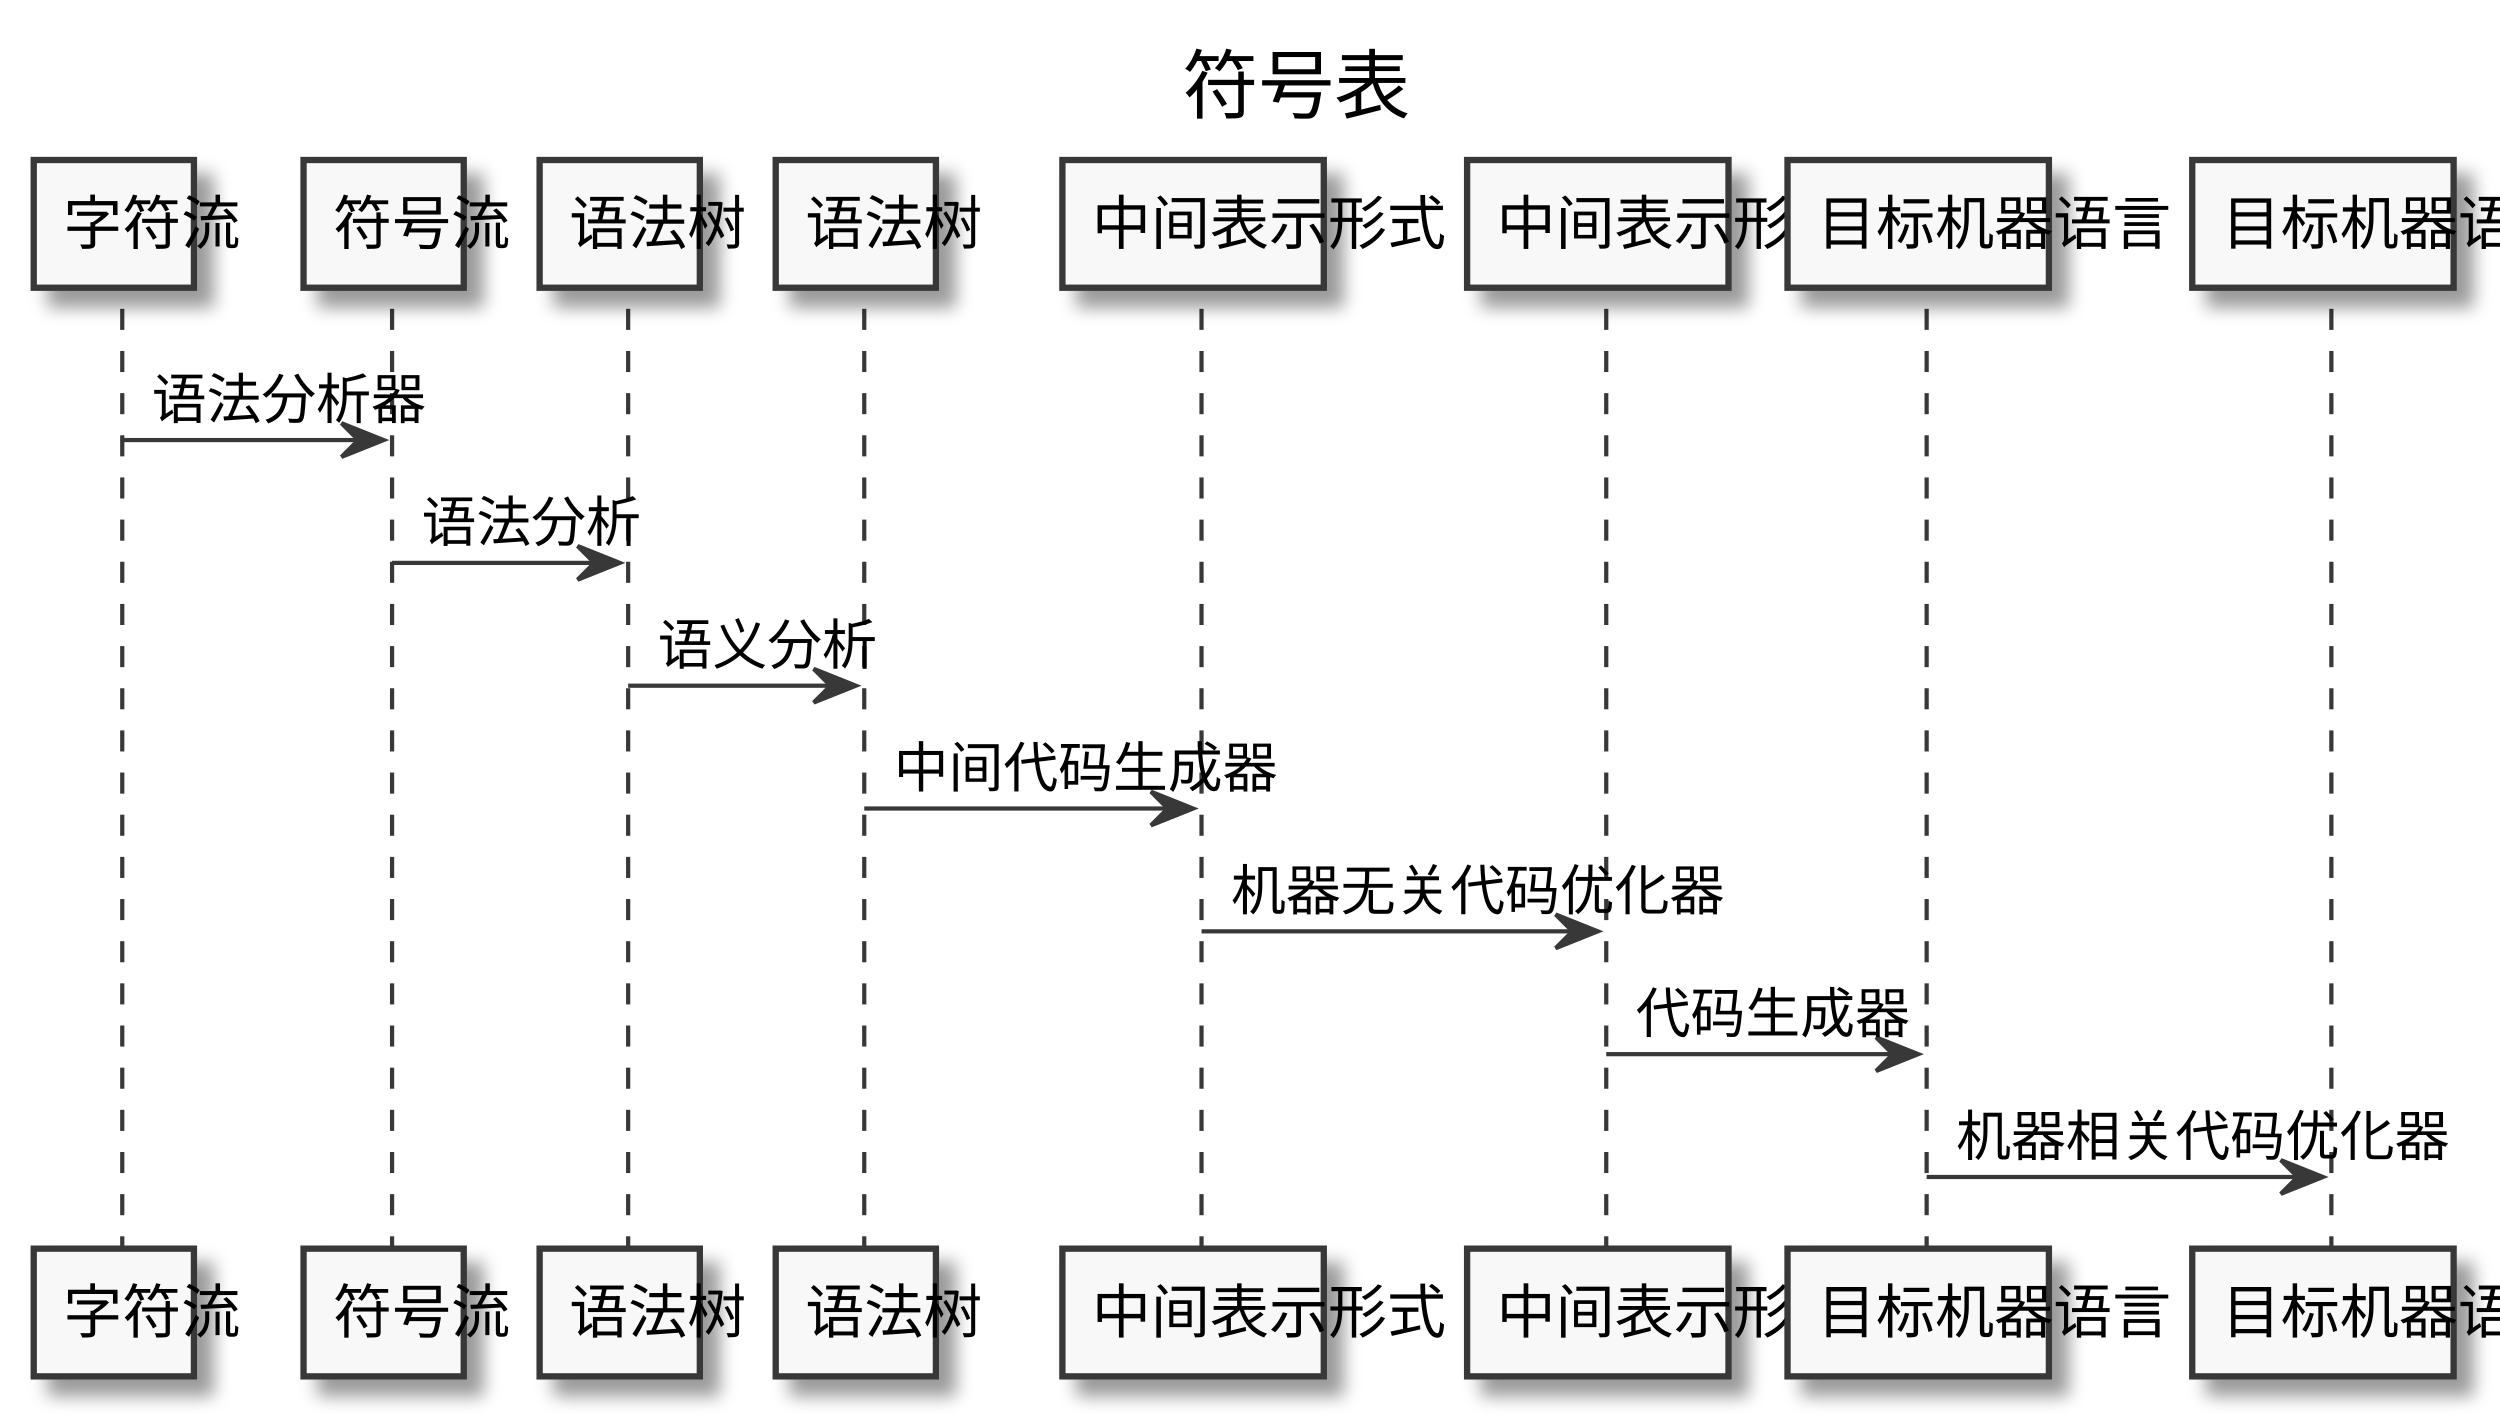
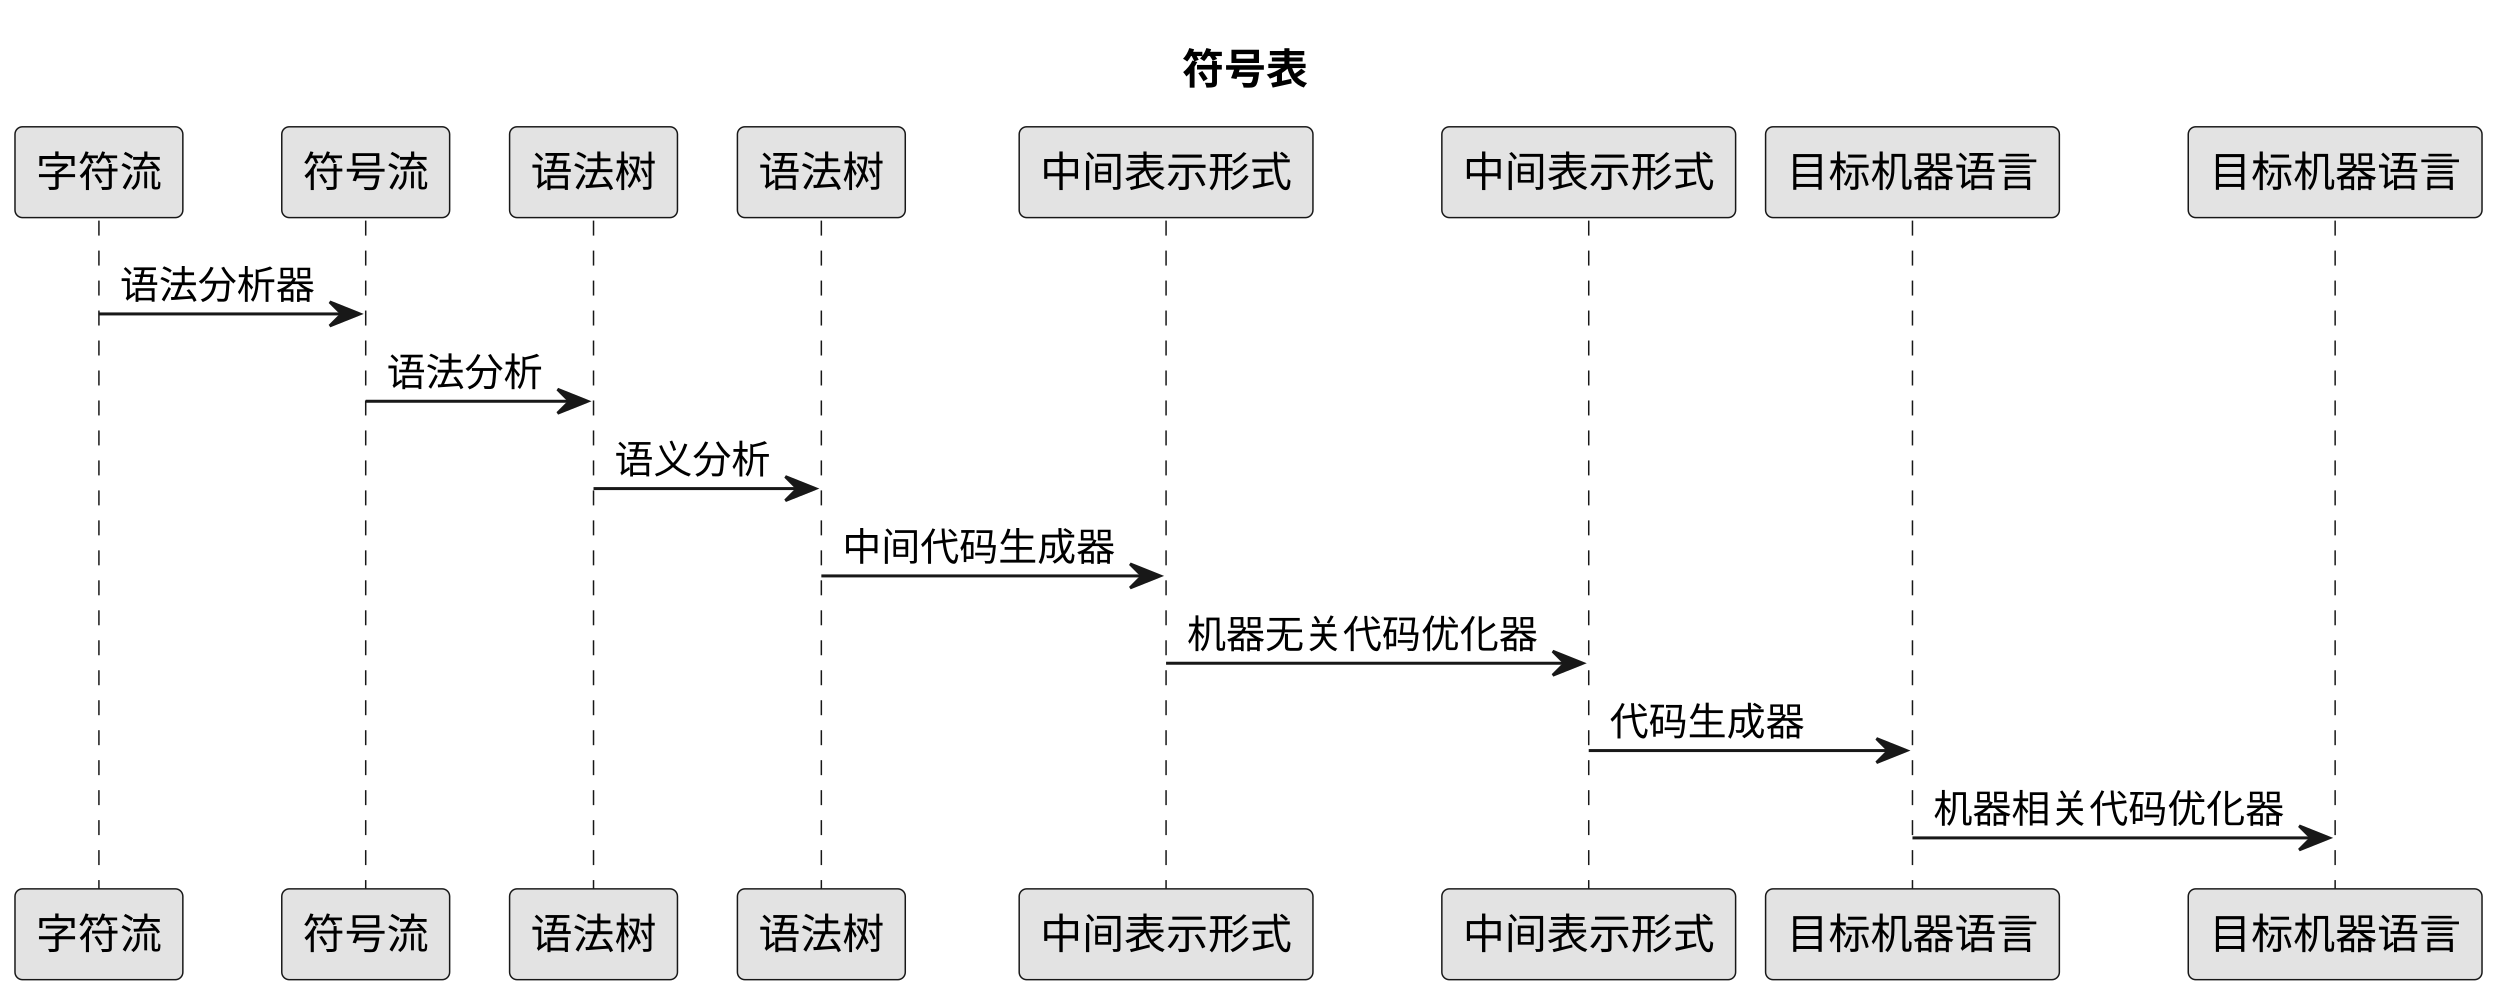
- <svg xmlns="http://www.w3.org/2000/svg" contentScriptType="application/ecmascript" contentStyleType="text/css" height="337px" preserveAspectRatio="none" style="width:593px;height:337px;" version="1.1" viewBox="0 0 593 337" width="593px" zoomAndPan="magnify">
-   <defs>
-     <filter height="300%" id="f351c8wkhjg6m" width="300%" x="-1" y="-1">
-       <feGaussianBlur result="blurOut" stdDeviation="2.0" />
-       <feColorMatrix in="blurOut" result="blurOut2" type="matrix" values="0 0 0 0 0 0 0 0 0 0 0 0 0 0 0 0 0 0 .4 0" />
-       <feOffset dx="4.0" dy="4.0" in="blurOut2" result="blurOut3" />
-       <feBlend in="SourceGraphic" in2="blurOut3" mode="normal" />
-     </filter>
-   </defs>
+ <svg xmlns="http://www.w3.org/2000/svg" contentStyleType="text/css" height="332px" preserveAspectRatio="none" style="width:834px;height:332px;background:#FFFFFF;" version="1.1" viewBox="0 0 834 332" width="834px" zoomAndPan="magnify">
+   <defs />
  <g>
-     <text fill="#000000" font-family="sans-serif" font-size="18" lengthAdjust="spacingAndGlyphs" textLength="33" x="280.5" y="26.708">符号表</text>
-     <line style="stroke: #383838; stroke-width: 1.0; stroke-dasharray: 5.0,5.0;" x1="29" x2="29" y1="73.25" y2="297.18" />
-     <line style="stroke: #383838; stroke-width: 1.0; stroke-dasharray: 5.0,5.0;" x1="93" x2="93" y1="73.25" y2="297.18" />
-     <line style="stroke: #383838; stroke-width: 1.0; stroke-dasharray: 5.0,5.0;" x1="149" x2="149" y1="73.25" y2="297.18" />
-     <line style="stroke: #383838; stroke-width: 1.0; stroke-dasharray: 5.0,5.0;" x1="205" x2="205" y1="73.25" y2="297.18" />
-     <line style="stroke: #383838; stroke-width: 1.0; stroke-dasharray: 5.0,5.0;" x1="285" x2="285" y1="73.25" y2="297.18" />
-     <line style="stroke: #383838; stroke-width: 1.0; stroke-dasharray: 5.0,5.0;" x1="381" x2="381" y1="73.25" y2="297.18" />
-     <line style="stroke: #383838; stroke-width: 1.0; stroke-dasharray: 5.0,5.0;" x1="457" x2="457" y1="73.25" y2="297.18" />
-     <line style="stroke: #383838; stroke-width: 1.0; stroke-dasharray: 5.0,5.0;" x1="553" x2="553" y1="73.25" y2="297.18" />
-     <rect fill="#F8F8F8" filter="url(#f351c8wkhjg6m)" height="30.297" style="stroke: #383838; stroke-width: 1.5;" width="38" x="8" y="37.953" />
-     <text fill="#000000" font-family="sans-serif" font-size="14" lengthAdjust="spacingAndGlyphs" textLength="24" x="15" y="57.948">字符流</text>
-     <rect fill="#F8F8F8" filter="url(#f351c8wkhjg6m)" height="30.297" style="stroke: #383838; stroke-width: 1.5;" width="38" x="8" y="296.18" />
-     <text fill="#000000" font-family="sans-serif" font-size="14" lengthAdjust="spacingAndGlyphs" textLength="24" x="15" y="316.175">字符流</text>
-     <rect fill="#F8F8F8" filter="url(#f351c8wkhjg6m)" height="30.297" style="stroke: #383838; stroke-width: 1.5;" width="38" x="72" y="37.953" />
-     <text fill="#000000" font-family="sans-serif" font-size="14" lengthAdjust="spacingAndGlyphs" textLength="24" x="79" y="57.948">符号流</text>
-     <rect fill="#F8F8F8" filter="url(#f351c8wkhjg6m)" height="30.297" style="stroke: #383838; stroke-width: 1.5;" width="38" x="72" y="296.18" />
-     <text fill="#000000" font-family="sans-serif" font-size="14" lengthAdjust="spacingAndGlyphs" textLength="24" x="79" y="316.175">符号流</text>
-     <rect fill="#F8F8F8" filter="url(#f351c8wkhjg6m)" height="30.297" style="stroke: #383838; stroke-width: 1.5;" width="38" x="128" y="37.953" />
-     <text fill="#000000" font-family="sans-serif" font-size="14" lengthAdjust="spacingAndGlyphs" textLength="24" x="135" y="57.948">语法树</text>
-     <rect fill="#F8F8F8" filter="url(#f351c8wkhjg6m)" height="30.297" style="stroke: #383838; stroke-width: 1.5;" width="38" x="128" y="296.18" />
-     <text fill="#000000" font-family="sans-serif" font-size="14" lengthAdjust="spacingAndGlyphs" textLength="24" x="135" y="316.175">语法树</text>
-     <rect fill="#F8F8F8" filter="url(#f351c8wkhjg6m)" height="30.297" style="stroke: #383838; stroke-width: 1.5;" width="38" x="184" y="37.953" />
-     <text fill="#000000" font-family="sans-serif" font-size="14" lengthAdjust="spacingAndGlyphs" textLength="24" x="191" y="57.948">语法树</text>
-     <rect fill="#F8F8F8" filter="url(#f351c8wkhjg6m)" height="30.297" style="stroke: #383838; stroke-width: 1.5;" width="38" x="184" y="296.18" />
-     <text fill="#000000" font-family="sans-serif" font-size="14" lengthAdjust="spacingAndGlyphs" textLength="24" x="191" y="316.175">语法树</text>
-     <rect fill="#F8F8F8" filter="url(#f351c8wkhjg6m)" height="30.297" style="stroke: #383838; stroke-width: 1.5;" width="62" x="252" y="37.953" />
-     <text fill="#000000" font-family="sans-serif" font-size="14" lengthAdjust="spacingAndGlyphs" textLength="48" x="259" y="57.948">中间表示形式</text>
-     <rect fill="#F8F8F8" filter="url(#f351c8wkhjg6m)" height="30.297" style="stroke: #383838; stroke-width: 1.5;" width="62" x="252" y="296.18" />
-     <text fill="#000000" font-family="sans-serif" font-size="14" lengthAdjust="spacingAndGlyphs" textLength="48" x="259" y="316.175">中间表示形式</text>
-     <rect fill="#F8F8F8" filter="url(#f351c8wkhjg6m)" height="30.297" style="stroke: #383838; stroke-width: 1.5;" width="62" x="348" y="37.953" />
-     <text fill="#000000" font-family="sans-serif" font-size="14" lengthAdjust="spacingAndGlyphs" textLength="48" x="355" y="57.948">中间表示形式</text>
-     <rect fill="#F8F8F8" filter="url(#f351c8wkhjg6m)" height="30.297" style="stroke: #383838; stroke-width: 1.5;" width="62" x="348" y="296.18" />
-     <text fill="#000000" font-family="sans-serif" font-size="14" lengthAdjust="spacingAndGlyphs" textLength="48" x="355" y="316.175">中间表示形式</text>
-     <rect fill="#F8F8F8" filter="url(#f351c8wkhjg6m)" height="30.297" style="stroke: #383838; stroke-width: 1.5;" width="62" x="424" y="37.953" />
-     <text fill="#000000" font-family="sans-serif" font-size="14" lengthAdjust="spacingAndGlyphs" textLength="48" x="431" y="57.948">目标机器语言</text>
-     <rect fill="#F8F8F8" filter="url(#f351c8wkhjg6m)" height="30.297" style="stroke: #383838; stroke-width: 1.5;" width="62" x="424" y="296.18" />
-     <text fill="#000000" font-family="sans-serif" font-size="14" lengthAdjust="spacingAndGlyphs" textLength="48" x="431" y="316.175">目标机器语言</text>
-     <rect fill="#F8F8F8" filter="url(#f351c8wkhjg6m)" height="30.297" style="stroke: #383838; stroke-width: 1.5;" width="62" x="520" y="37.953" />
-     <text fill="#000000" font-family="sans-serif" font-size="14" lengthAdjust="spacingAndGlyphs" textLength="48" x="527" y="57.948">目标机器语言</text>
-     <rect fill="#F8F8F8" filter="url(#f351c8wkhjg6m)" height="30.297" style="stroke: #383838; stroke-width: 1.5;" width="62" x="520" y="296.18" />
-     <text fill="#000000" font-family="sans-serif" font-size="14" lengthAdjust="spacingAndGlyphs" textLength="48" x="527" y="316.175">目标机器语言</text>
-     <polygon fill="#383838" points="81,100.383,91,104.383,81,108.383,85,104.383" style="stroke: #383838; stroke-width: 1.0;" />
-     <line style="stroke: #383838; stroke-width: 1.0;" x1="29" x2="87" y1="104.383" y2="104.383" />
-     <text fill="#000000" font-family="sans-serif" font-size="13" lengthAdjust="spacingAndGlyphs" textLength="40" x="36" y="99.317">语法分析器</text>
-     <polygon fill="#383838" points="137,129.516,147,133.516,137,137.516,141,133.516" style="stroke: #383838; stroke-width: 1.0;" />
-     <line style="stroke: #383838; stroke-width: 1.0;" x1="93" x2="143" y1="133.516" y2="133.516" />
-     <text fill="#000000" font-family="sans-serif" font-size="13" lengthAdjust="spacingAndGlyphs" textLength="32" x="100" y="128.45">语法分析</text>
-     <polygon fill="#383838" points="193,158.648,203,162.648,193,166.648,197,162.648" style="stroke: #383838; stroke-width: 1.0;" />
-     <line style="stroke: #383838; stroke-width: 1.0;" x1="149" x2="199" y1="162.648" y2="162.648" />
-     <text fill="#000000" font-family="sans-serif" font-size="13" lengthAdjust="spacingAndGlyphs" textLength="32" x="156" y="157.583">语义分析</text>
-     <polygon fill="#383838" points="273,187.781,283,191.781,273,195.781,277,191.781" style="stroke: #383838; stroke-width: 1.0;" />
-     <line style="stroke: #383838; stroke-width: 1.0;" x1="205" x2="279" y1="191.781" y2="191.781" />
-     <text fill="#000000" font-family="sans-serif" font-size="13" lengthAdjust="spacingAndGlyphs" textLength="56" x="212" y="186.715">中间代码生成器</text>
-     <polygon fill="#383838" points="369,216.914,379,220.914,369,224.914,373,220.914" style="stroke: #383838; stroke-width: 1.0;" />
-     <line style="stroke: #383838; stroke-width: 1.0;" x1="285" x2="375" y1="220.914" y2="220.914" />
-     <text fill="#000000" font-family="sans-serif" font-size="13" lengthAdjust="spacingAndGlyphs" textLength="72" x="292" y="215.848">机器无关代码优化器</text>
-     <polygon fill="#383838" points="445,246.047,455,250.047,445,254.047,449,250.047" style="stroke: #383838; stroke-width: 1.0;" />
-     <line style="stroke: #383838; stroke-width: 1.0;" x1="381" x2="451" y1="250.047" y2="250.047" />
-     <text fill="#000000" font-family="sans-serif" font-size="13" lengthAdjust="spacingAndGlyphs" textLength="40" x="388" y="244.981">代码生成器</text>
-     <polygon fill="#383838" points="541,275.18,551,279.18,541,283.18,545,279.18" style="stroke: #383838; stroke-width: 1.0;" />
-     <line style="stroke: #383838; stroke-width: 1.0;" x1="457" x2="547" y1="279.18" y2="279.18" />
-     <text fill="#000000" font-family="sans-serif" font-size="13" lengthAdjust="spacingAndGlyphs" textLength="72" x="464" y="274.114">机器相关代码优化器</text>
+     <text fill="#000000" font-family="sans-serif" font-size="14" font-weight="bold" lengthAdjust="spacing" textLength="43.312" x="394.344" y="27.995">符号表</text>
+     <line style="stroke:#181818;stroke-width:0.5;stroke-dasharray:5.0,5.0;" x1="33" x2="33" y1="73.594" y2="297.523" />
+     <line style="stroke:#181818;stroke-width:0.5;stroke-dasharray:5.0,5.0;" x1="122" x2="122" y1="73.594" y2="297.523" />
+     <line style="stroke:#181818;stroke-width:0.5;stroke-dasharray:5.0,5.0;" x1="198" x2="198" y1="73.594" y2="297.523" />
+     <line style="stroke:#181818;stroke-width:0.5;stroke-dasharray:5.0,5.0;" x1="274" x2="274" y1="73.594" y2="297.523" />
+     <line style="stroke:#181818;stroke-width:0.5;stroke-dasharray:5.0,5.0;" x1="389" x2="389" y1="73.594" y2="297.523" />
+     <line style="stroke:#181818;stroke-width:0.5;stroke-dasharray:5.0,5.0;" x1="530" x2="530" y1="73.594" y2="297.523" />
+     <line style="stroke:#181818;stroke-width:0.5;stroke-dasharray:5.0,5.0;" x1="638" x2="638" y1="73.594" y2="297.523" />
+     <line style="stroke:#181818;stroke-width:0.5;stroke-dasharray:5.0,5.0;" x1="779" x2="779" y1="73.594" y2="297.523" />
+     <rect fill="#E3E3E3" height="30.297" rx="2.5" ry="2.5" style="stroke:#181818;stroke-width:0.5;" width="56" x="5" y="42.297" />
+     <text fill="#000000" font-family="sans-serif" font-size="14" lengthAdjust="spacing" textLength="42" x="12" y="62.292">字符流</text>
+     <rect fill="#E3E3E3" height="30.297" rx="2.5" ry="2.5" style="stroke:#181818;stroke-width:0.5;" width="56" x="5" y="296.523" />
+     <text fill="#000000" font-family="sans-serif" font-size="14" lengthAdjust="spacing" textLength="42" x="12" y="316.519">字符流</text>
+     <rect fill="#E3E3E3" height="30.297" rx="2.5" ry="2.5" style="stroke:#181818;stroke-width:0.5;" width="56" x="94" y="42.297" />
+     <text fill="#000000" font-family="sans-serif" font-size="14" lengthAdjust="spacing" textLength="42" x="101" y="62.292">符号流</text>
+     <rect fill="#E3E3E3" height="30.297" rx="2.5" ry="2.5" style="stroke:#181818;stroke-width:0.5;" width="56" x="94" y="296.523" />
+     <text fill="#000000" font-family="sans-serif" font-size="14" lengthAdjust="spacing" textLength="42" x="101" y="316.519">符号流</text>
+     <rect fill="#E3E3E3" height="30.297" rx="2.5" ry="2.5" style="stroke:#181818;stroke-width:0.5;" width="56" x="170" y="42.297" />
+     <text fill="#000000" font-family="sans-serif" font-size="14" lengthAdjust="spacing" textLength="42" x="177" y="62.292">语法树</text>
+     <rect fill="#E3E3E3" height="30.297" rx="2.5" ry="2.5" style="stroke:#181818;stroke-width:0.5;" width="56" x="170" y="296.523" />
+     <text fill="#000000" font-family="sans-serif" font-size="14" lengthAdjust="spacing" textLength="42" x="177" y="316.519">语法树</text>
+     <rect fill="#E3E3E3" height="30.297" rx="2.5" ry="2.5" style="stroke:#181818;stroke-width:0.5;" width="56" x="246" y="42.297" />
+     <text fill="#000000" font-family="sans-serif" font-size="14" lengthAdjust="spacing" textLength="42" x="253" y="62.292">语法树</text>
+     <rect fill="#E3E3E3" height="30.297" rx="2.5" ry="2.5" style="stroke:#181818;stroke-width:0.5;" width="56" x="246" y="296.523" />
+     <text fill="#000000" font-family="sans-serif" font-size="14" lengthAdjust="spacing" textLength="42" x="253" y="316.519">语法树</text>
+     <rect fill="#E3E3E3" height="30.297" rx="2.5" ry="2.5" style="stroke:#181818;stroke-width:0.5;" width="98" x="340" y="42.297" />
+     <text fill="#000000" font-family="sans-serif" font-size="14" lengthAdjust="spacing" textLength="84" x="347" y="62.292">中间表示形式</text>
+     <rect fill="#E3E3E3" height="30.297" rx="2.5" ry="2.5" style="stroke:#181818;stroke-width:0.5;" width="98" x="340" y="296.523" />
+     <text fill="#000000" font-family="sans-serif" font-size="14" lengthAdjust="spacing" textLength="84" x="347" y="316.519">中间表示形式</text>
+     <rect fill="#E3E3E3" height="30.297" rx="2.5" ry="2.5" style="stroke:#181818;stroke-width:0.5;" width="98" x="481" y="42.297" />
+     <text fill="#000000" font-family="sans-serif" font-size="14" lengthAdjust="spacing" textLength="84" x="488" y="62.292">中间表示形式</text>
+     <rect fill="#E3E3E3" height="30.297" rx="2.5" ry="2.5" style="stroke:#181818;stroke-width:0.5;" width="98" x="481" y="296.523" />
+     <text fill="#000000" font-family="sans-serif" font-size="14" lengthAdjust="spacing" textLength="84" x="488" y="316.519">中间表示形式</text>
+     <rect fill="#E3E3E3" height="30.297" rx="2.5" ry="2.5" style="stroke:#181818;stroke-width:0.5;" width="98" x="589" y="42.297" />
+     <text fill="#000000" font-family="sans-serif" font-size="14" lengthAdjust="spacing" textLength="84" x="596" y="62.292">目标机器语言</text>
+     <rect fill="#E3E3E3" height="30.297" rx="2.5" ry="2.5" style="stroke:#181818;stroke-width:0.5;" width="98" x="589" y="296.523" />
+     <text fill="#000000" font-family="sans-serif" font-size="14" lengthAdjust="spacing" textLength="84" x="596" y="316.519">目标机器语言</text>
+     <rect fill="#E3E3E3" height="30.297" rx="2.5" ry="2.5" style="stroke:#181818;stroke-width:0.5;" width="98" x="730" y="42.297" />
+     <text fill="#000000" font-family="sans-serif" font-size="14" lengthAdjust="spacing" textLength="84" x="737" y="62.292">目标机器语言</text>
+     <rect fill="#E3E3E3" height="30.297" rx="2.5" ry="2.5" style="stroke:#181818;stroke-width:0.5;" width="98" x="730" y="296.523" />
+     <text fill="#000000" font-family="sans-serif" font-size="14" lengthAdjust="spacing" textLength="84" x="737" y="316.519">目标机器语言</text>
+     <polygon fill="#181818" points="110,100.727,120,104.727,110,108.727,114,104.727" style="stroke:#181818;stroke-width:1.0;" />
+     <line style="stroke:#181818;stroke-width:1.0;" x1="33" x2="116" y1="104.727" y2="104.727" />
+     <text fill="#000000" font-family="sans-serif" font-size="13" lengthAdjust="spacing" textLength="65" x="40" y="99.661">语法分析器</text>
+     <polygon fill="#181818" points="186,129.859,196,133.859,186,137.859,190,133.859" style="stroke:#181818;stroke-width:1.0;" />
+     <line style="stroke:#181818;stroke-width:1.0;" x1="122" x2="192" y1="133.859" y2="133.859" />
+     <text fill="#000000" font-family="sans-serif" font-size="13" lengthAdjust="spacing" textLength="52" x="129" y="128.793">语法分析</text>
+     <polygon fill="#181818" points="262,158.992,272,162.992,262,166.992,266,162.992" style="stroke:#181818;stroke-width:1.0;" />
+     <line style="stroke:#181818;stroke-width:1.0;" x1="198" x2="268" y1="162.992" y2="162.992" />
+     <text fill="#000000" font-family="sans-serif" font-size="13" lengthAdjust="spacing" textLength="52" x="205" y="157.926">语义分析</text>
+     <polygon fill="#181818" points="377,188.125,387,192.125,377,196.125,381,192.125" style="stroke:#181818;stroke-width:1.0;" />
+     <line style="stroke:#181818;stroke-width:1.0;" x1="274" x2="383" y1="192.125" y2="192.125" />
+     <text fill="#000000" font-family="sans-serif" font-size="13" lengthAdjust="spacing" textLength="91" x="281" y="187.059">中间代码生成器</text>
+     <polygon fill="#181818" points="518,217.258,528,221.258,518,225.258,522,221.258" style="stroke:#181818;stroke-width:1.0;" />
+     <line style="stroke:#181818;stroke-width:1.0;" x1="389" x2="524" y1="221.258" y2="221.258" />
+     <text fill="#000000" font-family="sans-serif" font-size="13" lengthAdjust="spacing" textLength="117" x="396" y="216.192">机器无关代码优化器</text>
+     <polygon fill="#181818" points="626,246.391,636,250.391,626,254.391,630,250.391" style="stroke:#181818;stroke-width:1.0;" />
+     <line style="stroke:#181818;stroke-width:1.0;" x1="530" x2="632" y1="250.391" y2="250.391" />
+     <text fill="#000000" font-family="sans-serif" font-size="13" lengthAdjust="spacing" textLength="65" x="537" y="245.325">代码生成器</text>
+     <polygon fill="#181818" points="767,275.523,777,279.523,767,283.523,771,279.523" style="stroke:#181818;stroke-width:1.0;" />
+     <line style="stroke:#181818;stroke-width:1.0;" x1="638" x2="773" y1="279.523" y2="279.523" />
+     <text fill="#000000" font-family="sans-serif" font-size="13" lengthAdjust="spacing" textLength="117" x="645" y="274.457">机器相关代码优化器</text>
  </g>
</svg>
